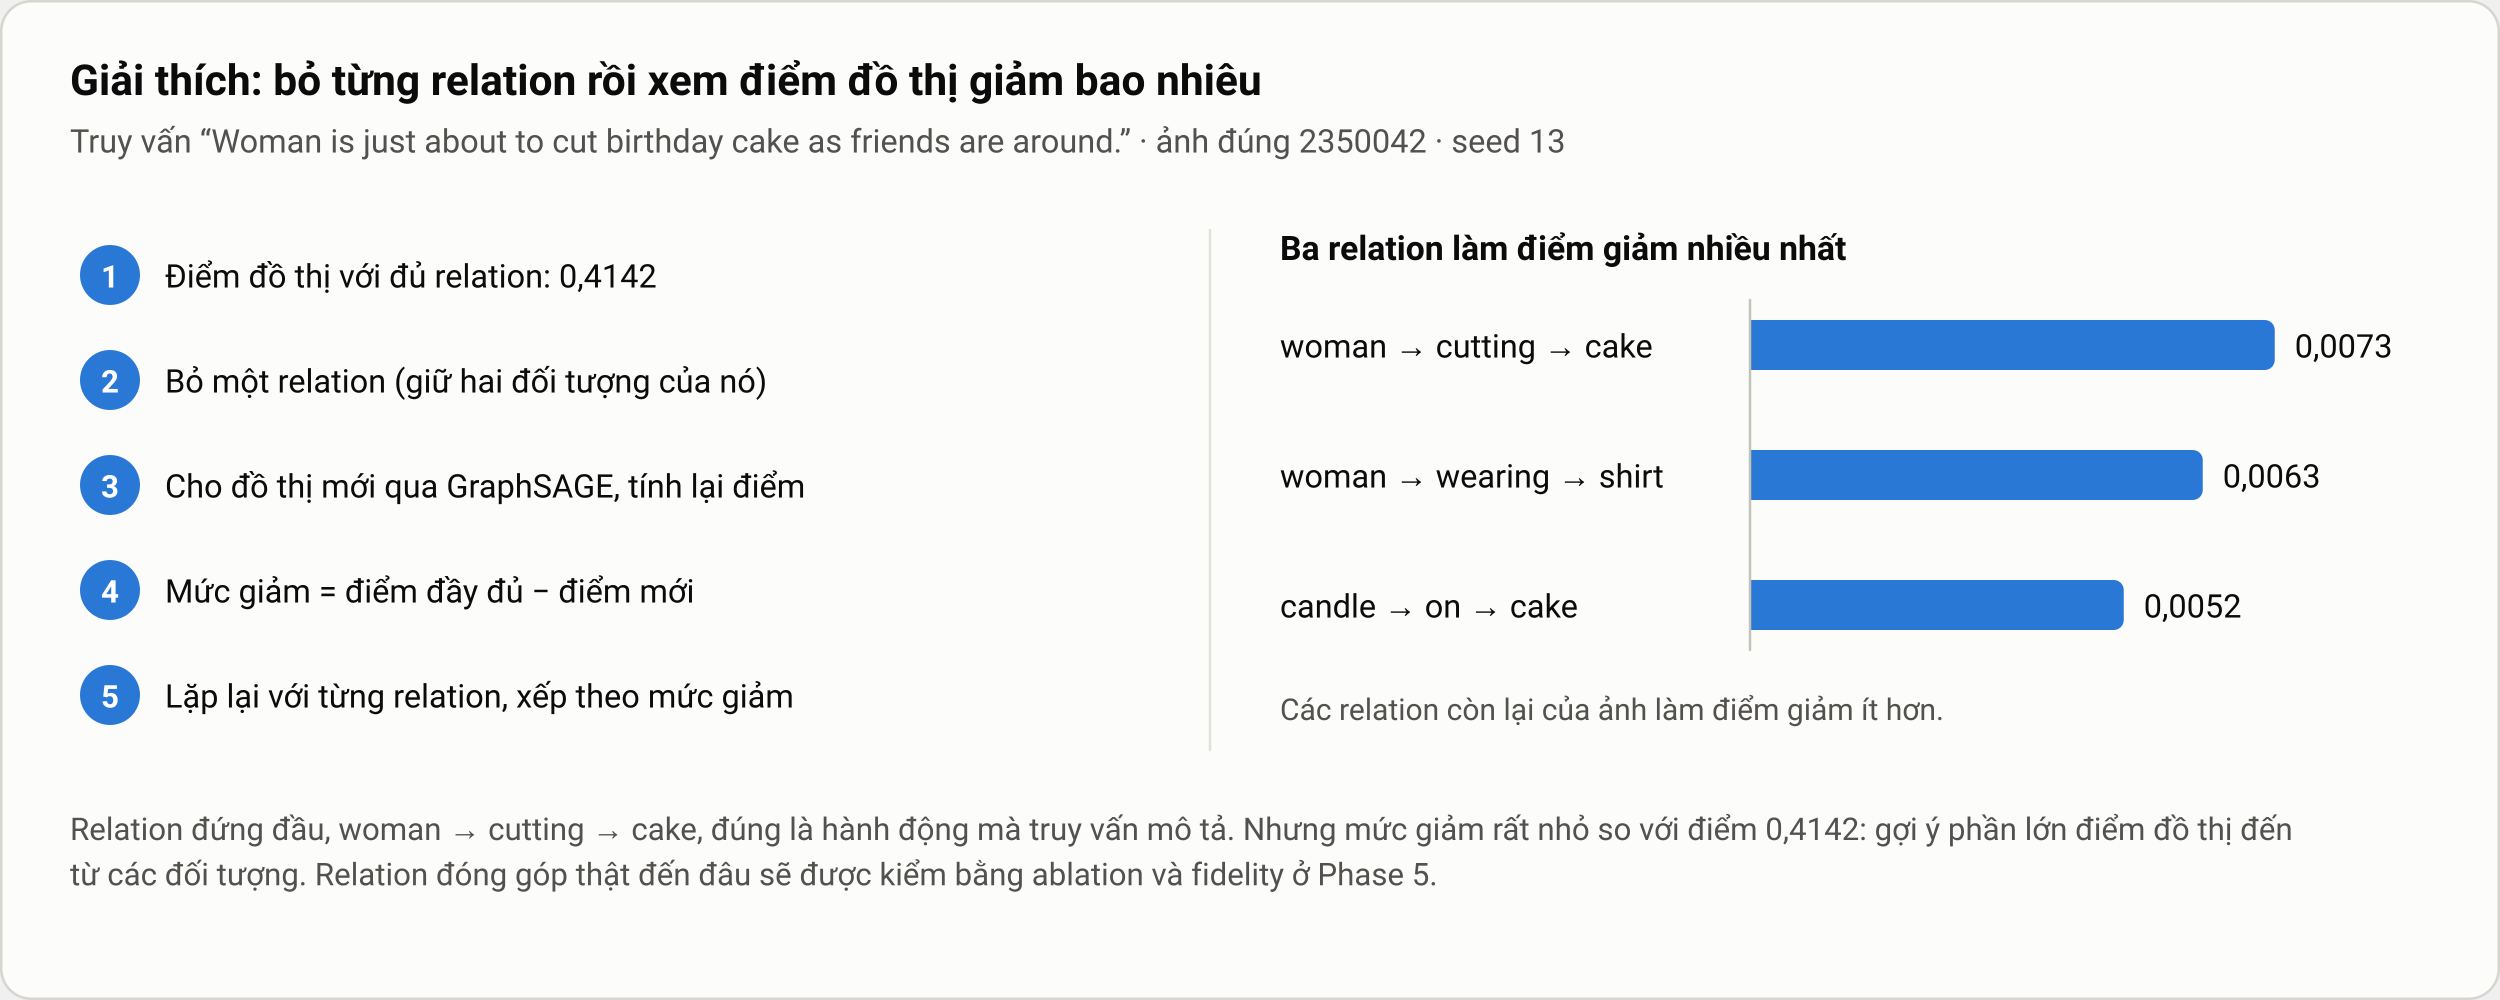
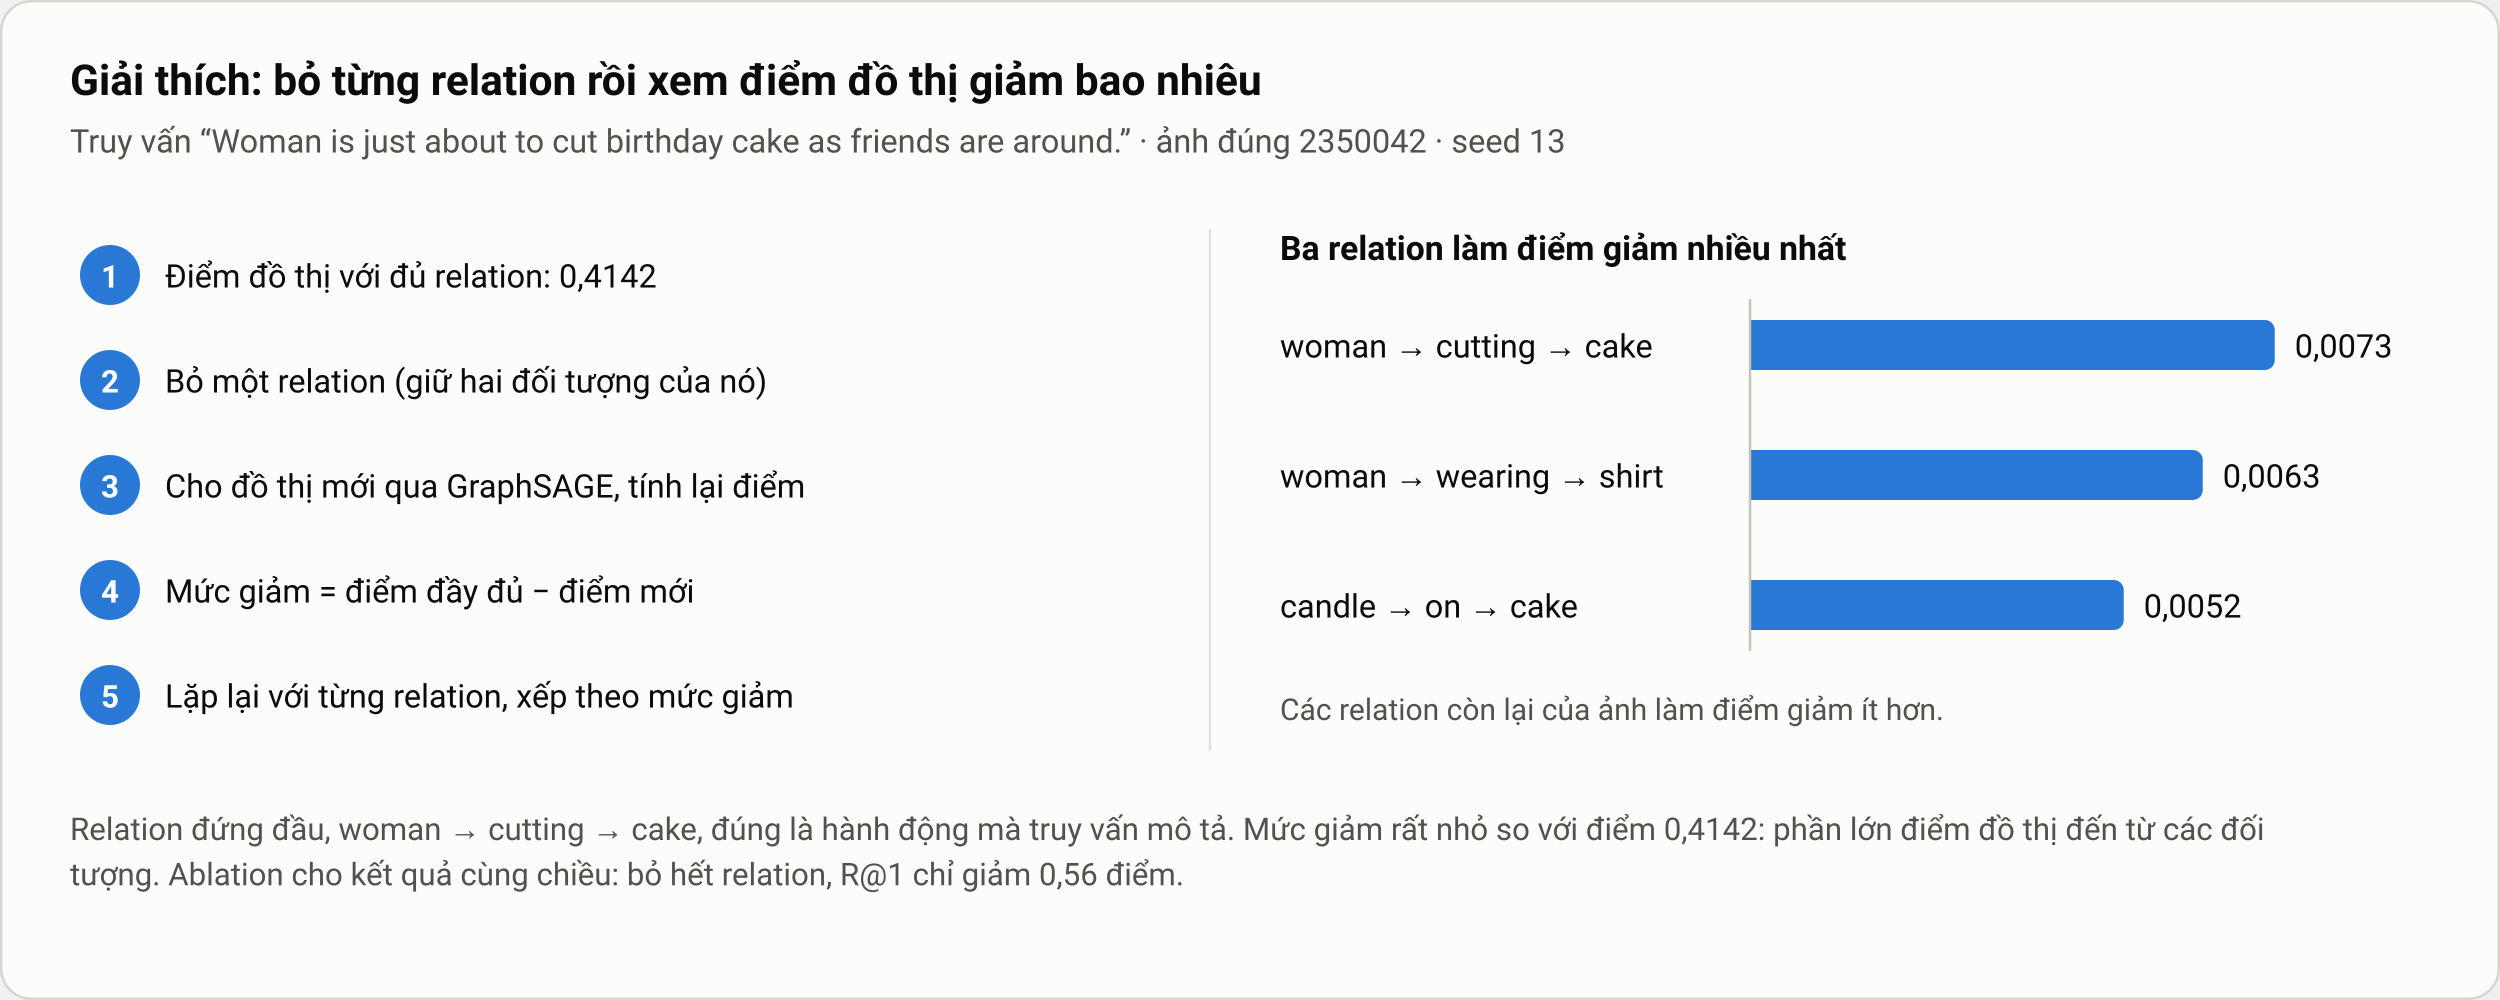
<svg xmlns="http://www.w3.org/2000/svg" width="1000" height="400" viewBox="0 0 1000 400" font-family="system-ui, -apple-system, &quot;Segoe UI&quot;, Roboto, &quot;Helvetica Neue&quot;, Arial, sans-serif" role="img" aria-labelledby="fig-title fig-desc">
  <style>
@media (prefers-color-scheme: dark) {
  .f-axis { fill: #4a4a46; } .s-axis { stroke: #4a4a46; }
  .f-bg { fill: #1a1a19; } .s-bg { stroke: #1a1a19; }
  .f-blue { fill: #3987e5; } .s-blue { stroke: #3987e5; }
  .f-border { fill: #3d3d39; } .s-border { stroke: #3d3d39; }
  .f-grid { fill: #2c2c2a; } .s-grid { stroke: #2c2c2a; }
  .f-ink { fill: #f0efec; } .s-ink { stroke: #f0efec; }
  .f-ink2 { fill: #c3c2b7; } .s-ink2 { stroke: #c3c2b7; }
  .f-white { fill: #ffffff; } .s-white { stroke: #ffffff; }
}
</style>
  <defs />
  <rect x="0.5" y="0.5" width="999.0" height="399.0" rx="12" fill="#fcfcfb" stroke="#d6d5ce" class="f-bg s-border" stroke-width="1.0" />
  <text x="28.0" y="38.0" font-size="17" font-weight="600" text-anchor="start" fill="#0b0b0b" class="f-ink">Giải thích: bỏ từng relation rồi xem điểm đồ thị giảm bao nhiêu</text>
  <text x="28.0" y="61.0" font-size="13" font-weight="400" text-anchor="start" fill="#52514e" class="f-ink2">Truy vấn “Woman is just about to cut birthday cake as friends are around.” · ảnh đúng 2350042 · seed 13</text>
  <circle cx="44.0" cy="110.0" r="12" fill="#2a78d6" class="f-blue" stroke-width="1.0" />
  <text x="44.0" y="115.0" font-size="12.5" font-weight="700" text-anchor="middle" fill="#ffffff" class="f-white">1</text>
  <text x="66.0" y="115.0" font-size="13" font-weight="400" text-anchor="start" fill="#0b0b0b" class="f-ink">Điểm đồ thị với đủ relation: 0,4142</text>
  <circle cx="44.0" cy="152.0" r="12" fill="#2a78d6" class="f-blue" stroke-width="1.0" />
  <text x="44.0" y="157.0" font-size="12.5" font-weight="700" text-anchor="middle" fill="#ffffff" class="f-white">2</text>
  <text x="66.0" y="157.0" font-size="13" font-weight="400" text-anchor="start" fill="#0b0b0b" class="f-ink">Bỏ một relation (giữ hai đối tượng của nó)</text>
  <circle cx="44.0" cy="194.0" r="12" fill="#2a78d6" class="f-blue" stroke-width="1.0" />
  <text x="44.0" y="199.0" font-size="12.5" font-weight="700" text-anchor="middle" fill="#ffffff" class="f-white">3</text>
  <text x="66.0" y="199.0" font-size="13" font-weight="400" text-anchor="start" fill="#0b0b0b" class="f-ink">Cho đồ thị mới qua GraphSAGE, tính lại điểm</text>
  <circle cx="44.0" cy="236.0" r="12" fill="#2a78d6" class="f-blue" stroke-width="1.0" />
  <text x="44.0" y="241.0" font-size="12.5" font-weight="700" text-anchor="middle" fill="#ffffff" class="f-white">4</text>
  <text x="66.0" y="241.0" font-size="13" font-weight="400" text-anchor="start" fill="#0b0b0b" class="f-ink">Mức giảm = điểm đầy đủ − điểm mới</text>
  <circle cx="44.0" cy="278.0" r="12" fill="#2a78d6" class="f-blue" stroke-width="1.0" />
  <text x="44.0" y="283.0" font-size="12.5" font-weight="700" text-anchor="middle" fill="#ffffff" class="f-white">5</text>
  <text x="66.0" y="283.0" font-size="13" font-weight="400" text-anchor="start" fill="#0b0b0b" class="f-ink">Lặp lại với từng relation, xếp theo mức giảm</text>
  <line x1="484.0" y1="92.0" x2="484.0" y2="300.0" fill="none" stroke="#e1e0d9" class="s-grid" stroke-width="1.0" stroke-linecap="round" />
  <text x="512.0" y="104.0" font-size="13.5" font-weight="600" text-anchor="start" fill="#0b0b0b" class="f-ink">Ba relation làm điểm giảm nhiều nhất</text>
  <text x="512.0" y="143.0" font-size="13" font-weight="400" text-anchor="start" fill="#0b0b0b" class="f-ink">woman → cutting → cake</text>
  <path d="M700,128.0 h205.9 a4,4 0 0 1 4,4 v12 a4,4 0 0 1 -4,4 h-205.9 z" fill="#2a78d6" class="f-blue" stroke-width="1.0" stroke-linejoin="round" stroke-linecap="round" />
  <text x="917.9" y="143.0" font-size="13" font-weight="400" text-anchor="start" style="font-variant-numeric: tabular-nums" fill="#0b0b0b" class="f-ink">0,0073</text>
  <text x="512.0" y="195.0" font-size="13" font-weight="400" text-anchor="start" fill="#0b0b0b" class="f-ink">woman → wearing → shirt</text>
  <path d="M700,180.0 h177.1 a4,4 0 0 1 4,4 v12 a4,4 0 0 1 -4,4 h-177.1 z" fill="#2a78d6" class="f-blue" stroke-width="1.0" stroke-linejoin="round" stroke-linecap="round" />
  <text x="889.1" y="195.0" font-size="13" font-weight="400" text-anchor="start" style="font-variant-numeric: tabular-nums" fill="#0b0b0b" class="f-ink">0,0063</text>
  <text x="512.0" y="247.0" font-size="13" font-weight="400" text-anchor="start" fill="#0b0b0b" class="f-ink">candle → on → cake</text>
  <path d="M700,232.0 h145.5 a4,4 0 0 1 4,4 v12 a4,4 0 0 1 -4,4 h-145.5 z" fill="#2a78d6" class="f-blue" stroke-width="1.0" stroke-linejoin="round" stroke-linecap="round" />
  <text x="857.5" y="247.0" font-size="13" font-weight="400" text-anchor="start" style="font-variant-numeric: tabular-nums" fill="#0b0b0b" class="f-ink">0,0052</text>
  <line x1="700.0" y1="120.0" x2="700.0" y2="260.0" fill="none" stroke="#c3c2b7" class="s-axis" stroke-width="1.0" stroke-linecap="round" />
  <text x="512.0" y="288.0" font-size="12" font-weight="400" text-anchor="start" fill="#52514e" class="f-ink2">Các relation còn lại của ảnh làm điểm giảm ít hơn.</text>
-   <text x="28.0" y="336.0" font-size="12.5" font-weight="400" text-anchor="start" fill="#52514e" class="f-ink2">Relation đứng đầu, woman → cutting → cake, đúng là hành động mà truy vấn mô tả. Nhưng mức giảm rất nhỏ so với điểm 0,4142: gợi ý phần lớn điểm đồ thị đến</text>
-   <text x="28.0" y="354.1" font-size="12.5" font-weight="400" text-anchor="start" fill="#52514e" class="f-ink2">từ các đối tượng. Relation đóng góp thật đến đâu sẽ được kiểm bằng ablation và fidelity ở Phase 5.</text>
+   <text x="28.0" y="336.0" font-size="12.5" font-weight="400" text-anchor="start" fill="#52514e" class="f-ink2">Relation đứng đầu, woman → cutting → cake, đúng là hành động mà truy vấn mô tả. Mức giảm rất nhỏ so với điểm 0,4142: phần lớn điểm đồ thị đến từ các đối</text>
+   <text x="28.0" y="354.1" font-size="12.5" font-weight="400" text-anchor="start" fill="#52514e" class="f-ink2">tượng. Ablation cho kết quả cùng chiều: bỏ hết relation, R@1 chỉ giảm 0,56 điểm.</text>
</svg>
